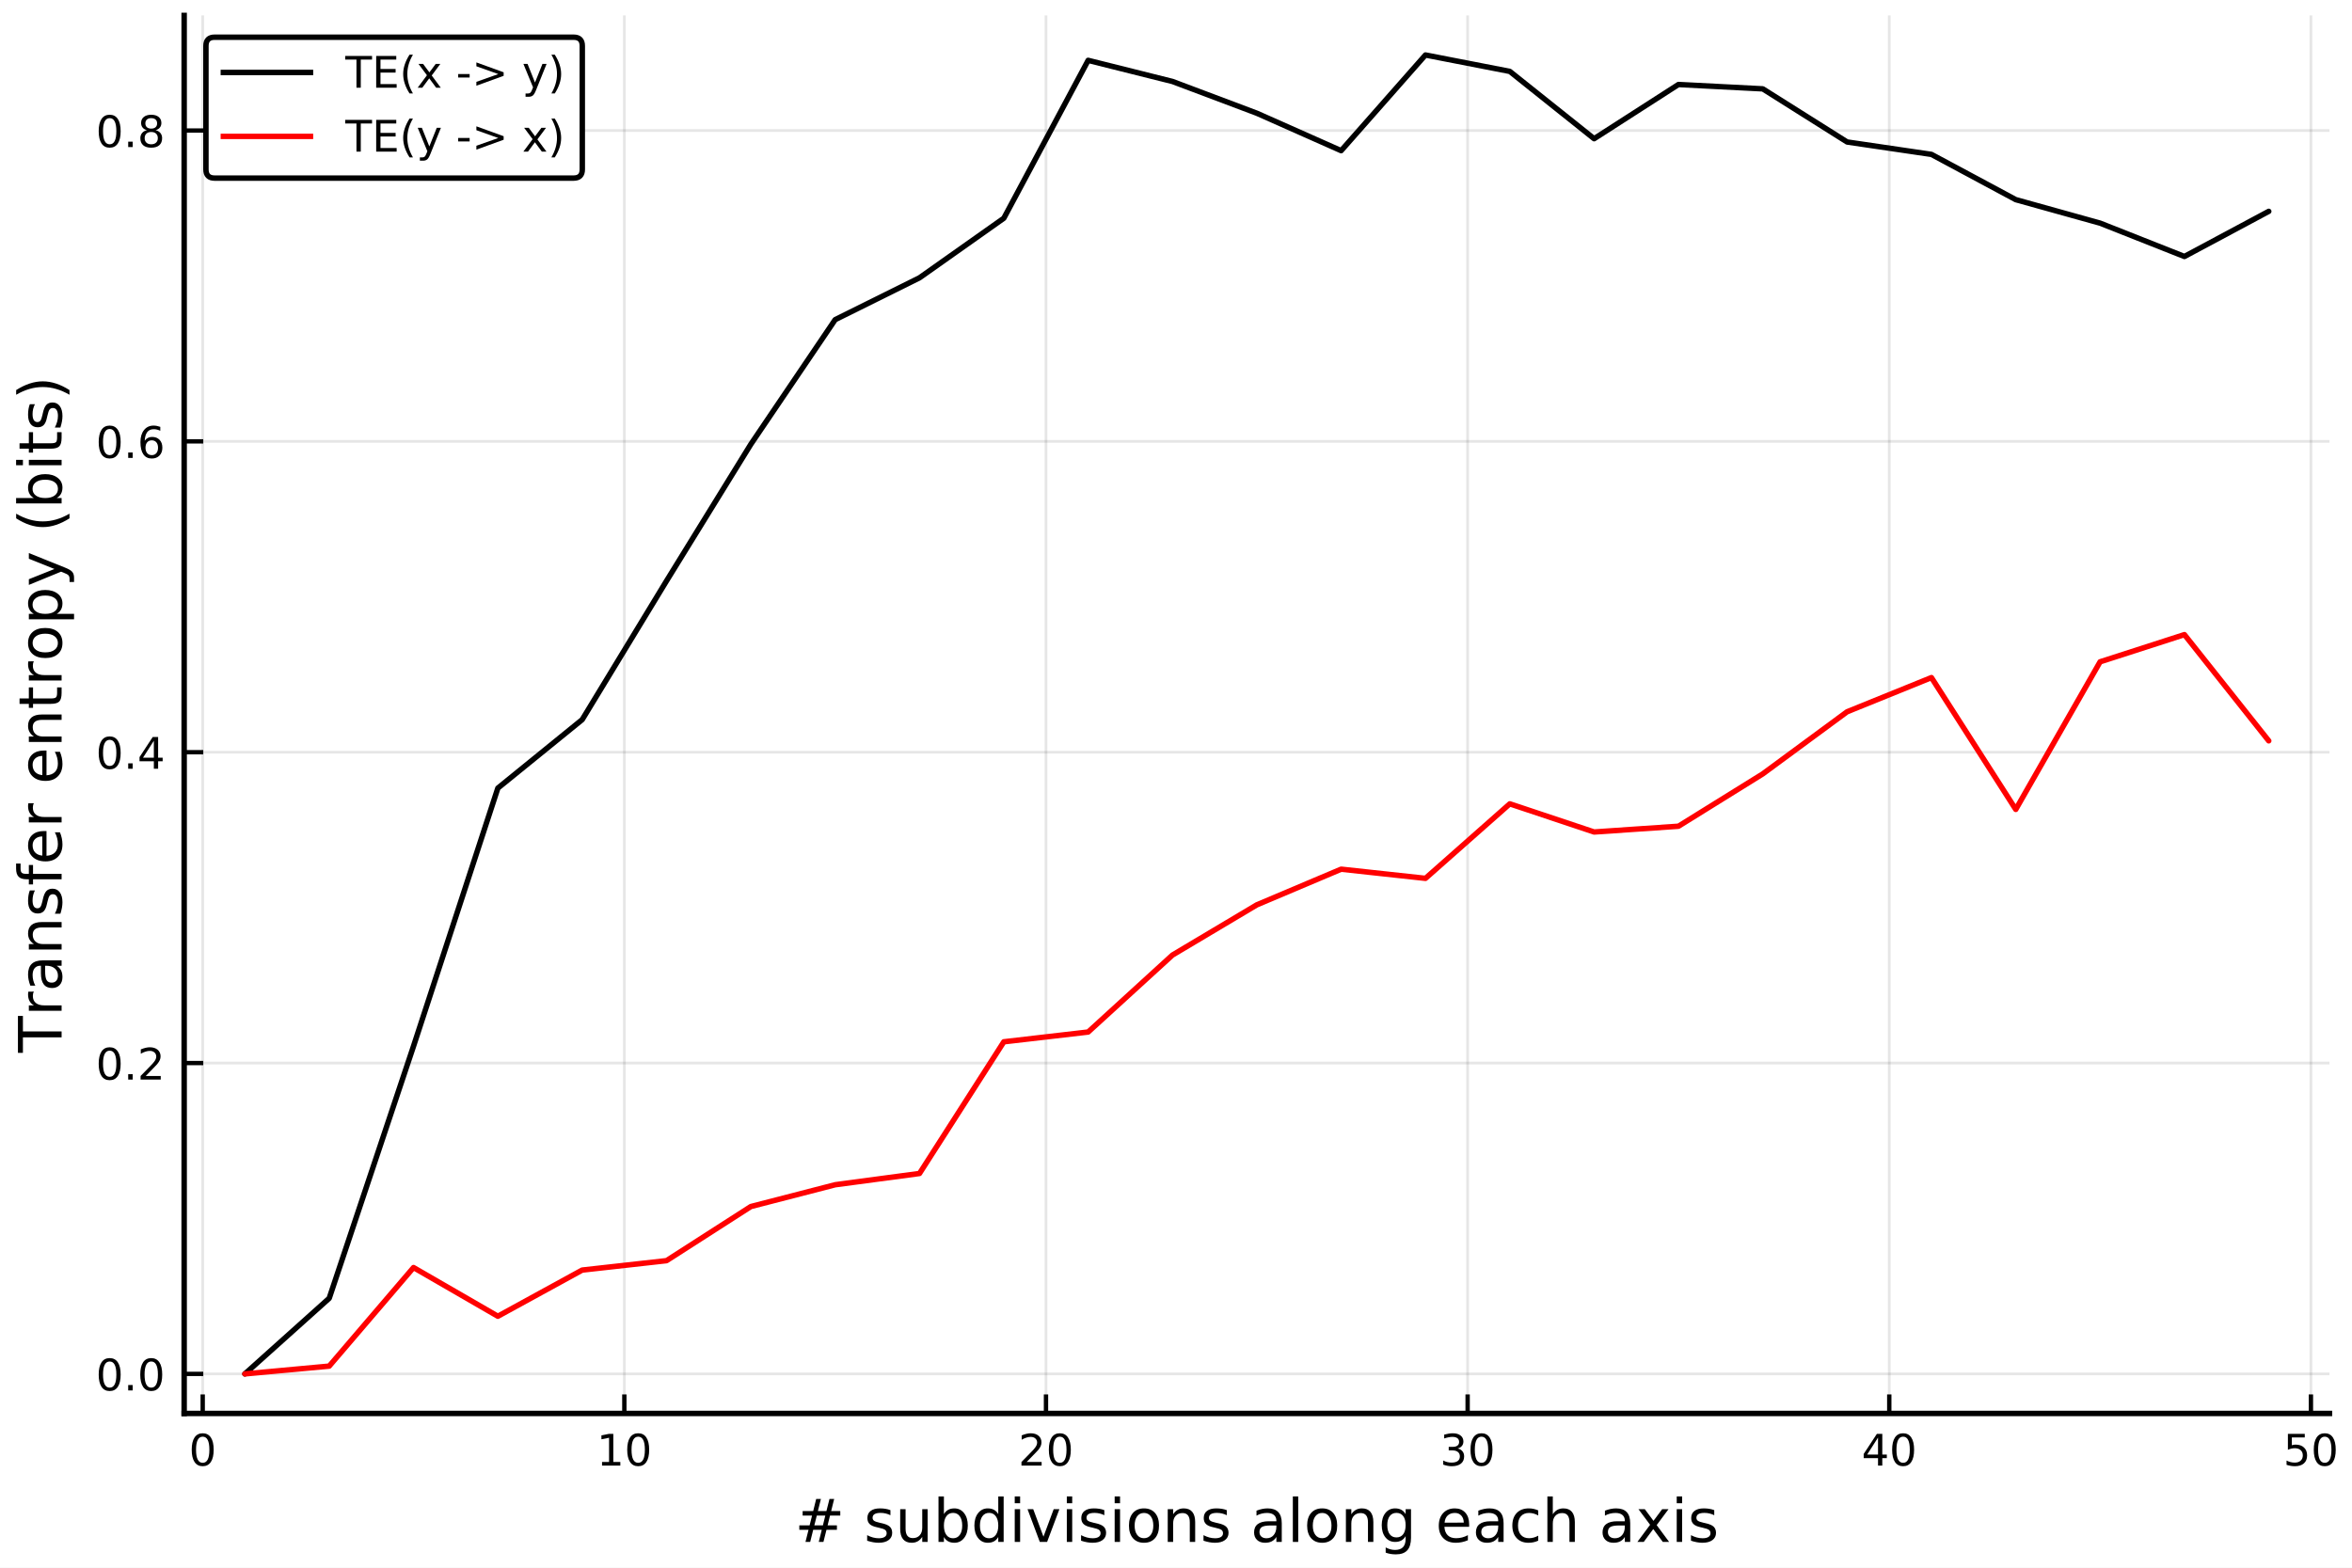
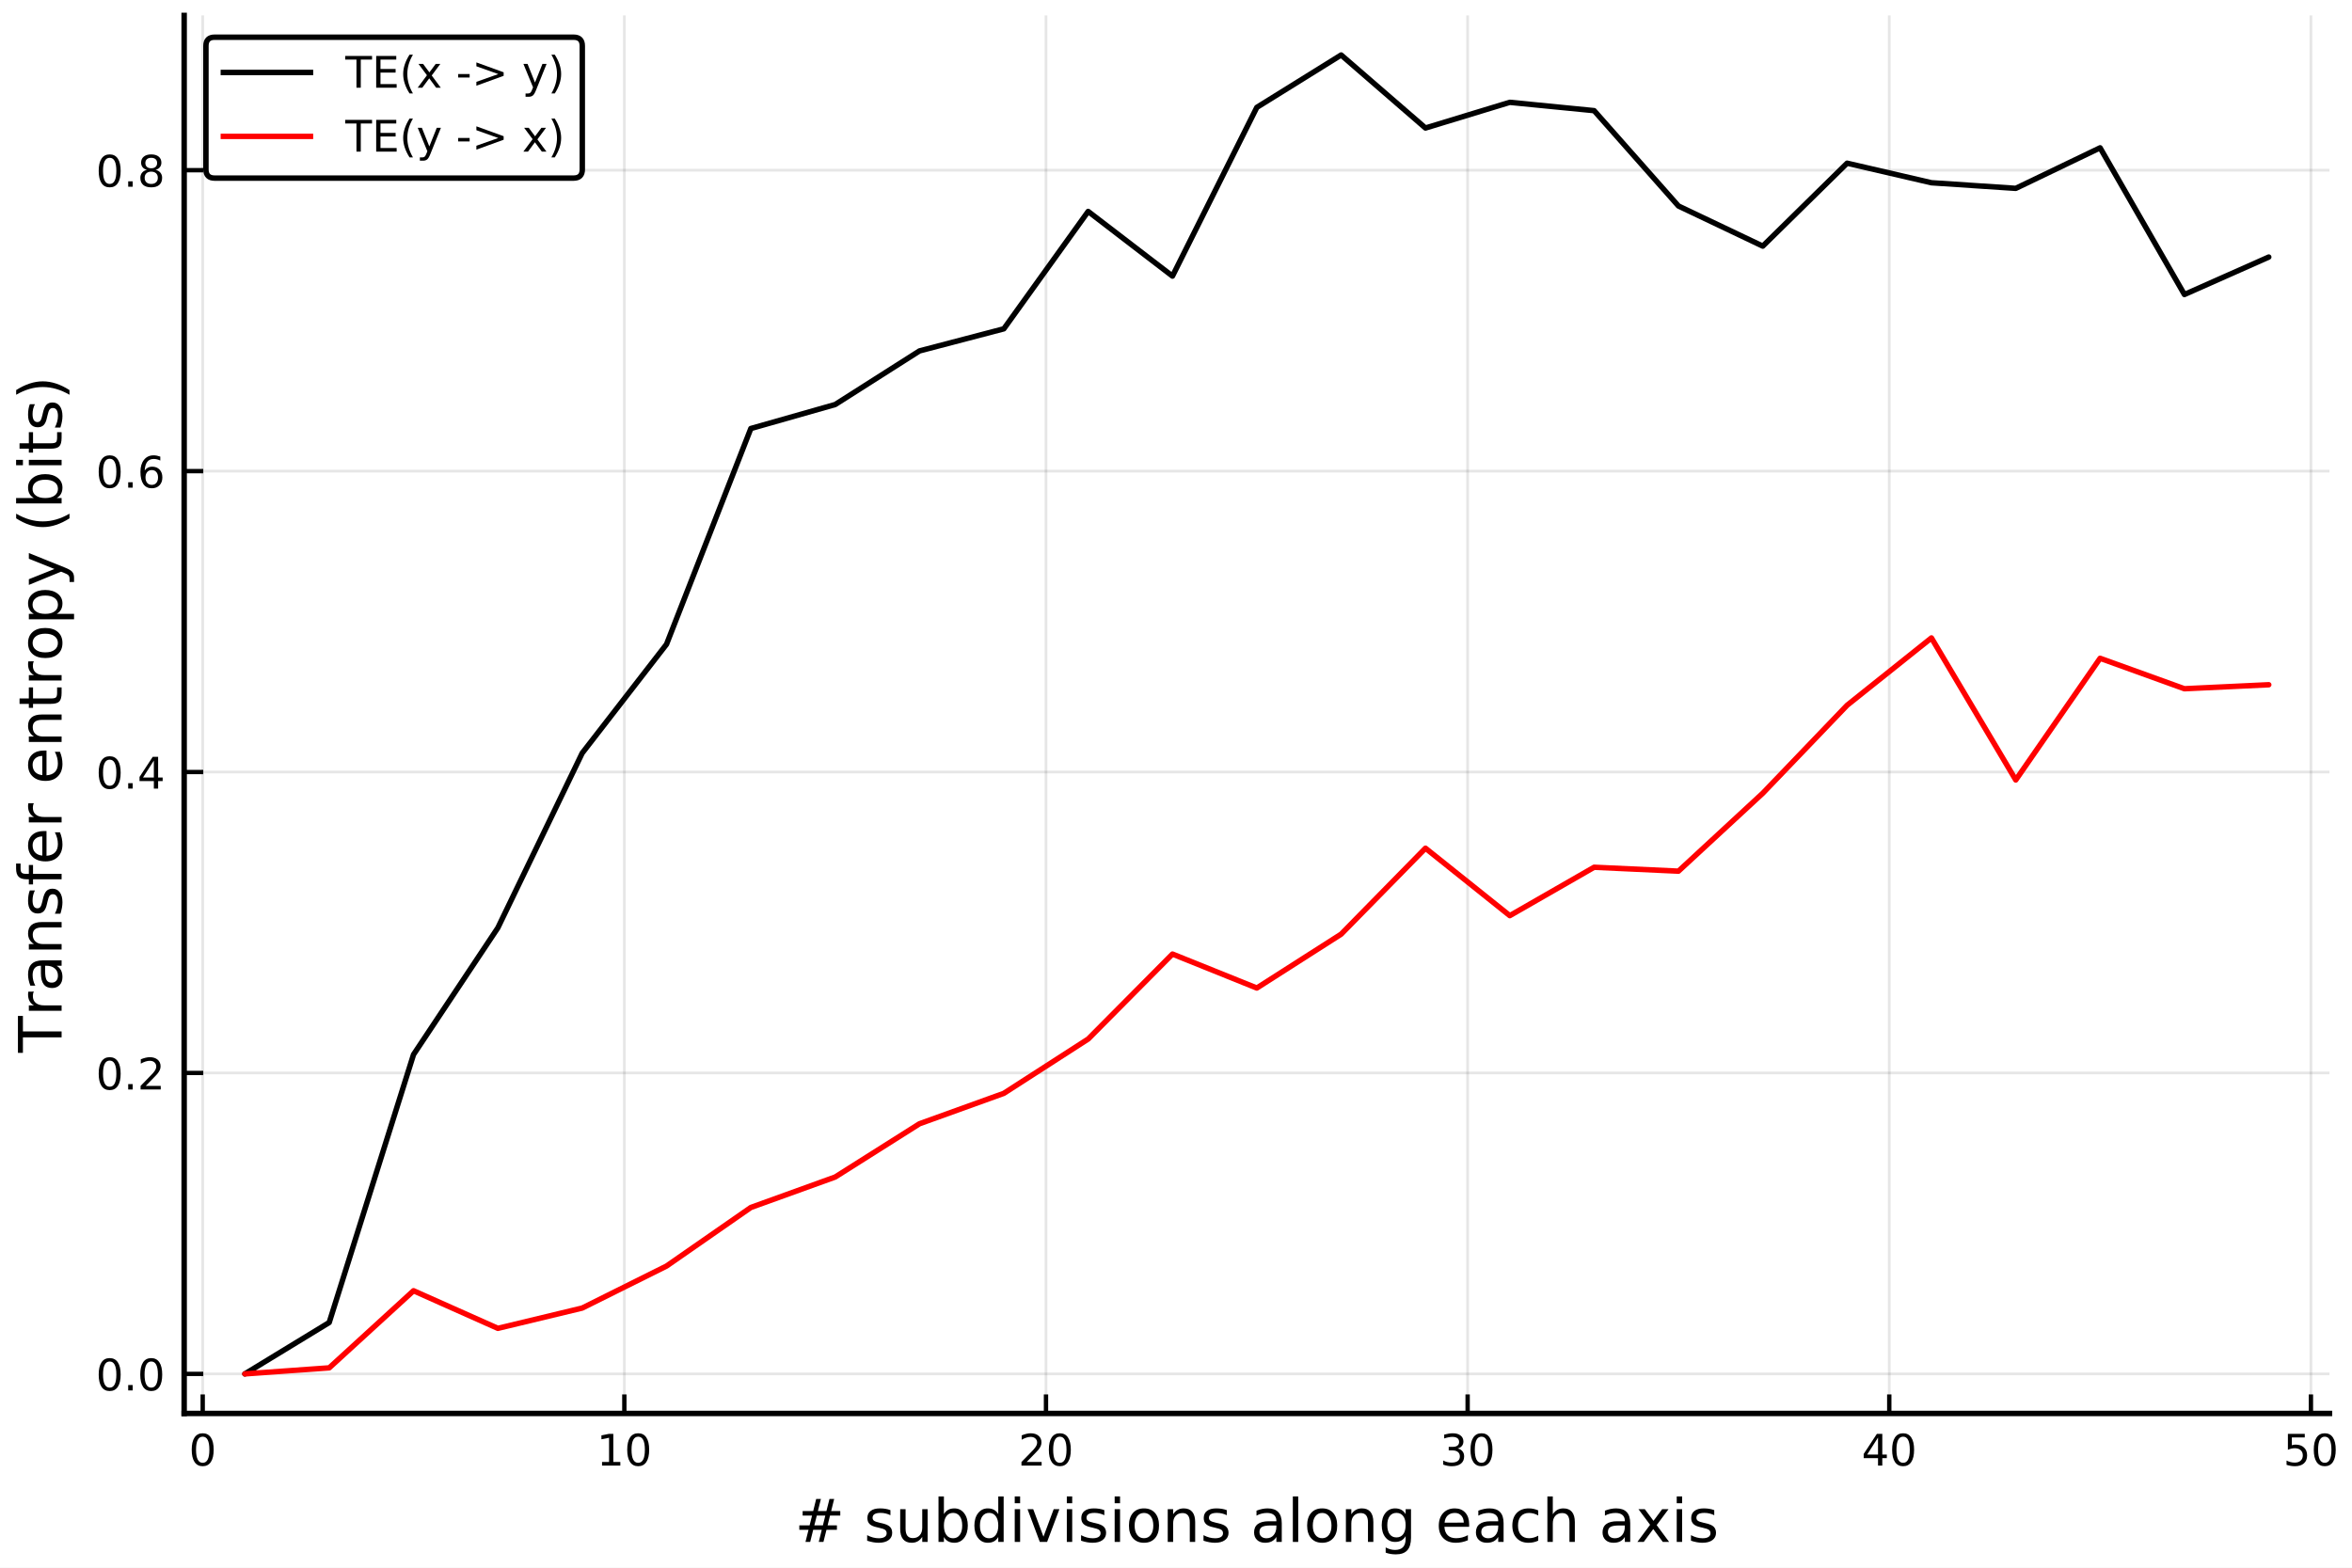
<svg xmlns="http://www.w3.org/2000/svg" xmlns:xlink="http://www.w3.org/1999/xlink" height="288pt" version="1.1" viewBox="0 0 432 288" width="432pt">
  <defs>
    <style type="text/css">
*{stroke-linecap:butt;stroke-linejoin:round;}
  </style>
  </defs>
  <g id="figure_1">
    <g id="patch_1">
      <path d="M 0 288  L 432 288  L 432 0  L 0 0  z " style="fill:#ffffff;" />
    </g>
    <g id="axes_1">
      <g id="patch_2">
        <path d="M 33.825 259.665  L 427.861 259.665  L 427.861 2.835  L 33.825 2.835  z " style="fill:#ffffff;" />
      </g>
      <g id="matplotlib.axis_1">
        <g id="xtick_1">
          <g id="line2d_1">
-             <path clip-path="url(#pa64c90bede)" d="M 37.232 259.665  L 37.232 2.835  " style="fill:none;stroke:#000000;stroke-linecap:square;stroke-opacity:0.1;stroke-width:0.5;" />
+             <path clip-path="url(#p67215083d4)" d="M 37.232 259.665  L 37.232 2.835  " style="fill:none;stroke:#000000;stroke-linecap:square;stroke-opacity:0.1;stroke-width:0.5;" />
          </g>
          <g id="line2d_2">
            <defs>
-               <path d="M 0 0  L 0 -3.5  " id="m24889490b3" style="stroke:#000000;stroke-width:0.8;" />
-             </defs>
-             <g>
-               <use style="stroke:#000000;stroke-width:0.8;" x="37.232" xlink:href="#m24889490b3" y="259.665" />
+               <path d="M 0 0  L 0 -3.5  " id="m42e88c8763" style="stroke:#000000;stroke-width:0.8;" />
+             </defs>
+             <g>
+               <use style="stroke:#000000;stroke-width:0.8;" x="37.232" xlink:href="#m42e88c8763" y="259.665" />
            </g>
          </g>
          <g id="text_1">
            <defs>
              <path d="M 31.781 66.406  Q 24.172 66.406 20.328 58.906  Q 16.5 51.422 16.5 36.375  Q 16.5 21.391 20.328 13.891  Q 24.172 6.391 31.781 6.391  Q 39.453 6.391 43.281 13.891  Q 47.125 21.391 47.125 36.375  Q 47.125 51.422 43.281 58.906  Q 39.453 66.406 31.781 66.406  z M 31.781 74.219  Q 44.047 74.219 50.516 64.516  Q 56.984 54.828 56.984 36.375  Q 56.984 17.969 50.516 8.266  Q 44.047 -1.422 31.781 -1.422  Q 19.531 -1.422 13.062 8.266  Q 6.594 17.969 6.594 36.375  Q 6.594 54.828 13.062 64.516  Q 19.531 74.219 31.781 74.219  z " id="DejaVuSans-48" />
            </defs>
            <g transform="translate(34.6872 269.2441)scale(0.08 -0.08)">
              <use xlink:href="#DejaVuSans-48" />
            </g>
          </g>
        </g>
        <g id="xtick_2">
          <g id="line2d_3">
-             <path clip-path="url(#pa64c90bede)" d="M 114.676 259.665  L 114.676 2.835  " style="fill:none;stroke:#000000;stroke-linecap:square;stroke-opacity:0.1;stroke-width:0.5;" />
+             <path clip-path="url(#p67215083d4)" d="M 114.676 259.665  L 114.676 2.835  " style="fill:none;stroke:#000000;stroke-linecap:square;stroke-opacity:0.1;stroke-width:0.5;" />
          </g>
          <g id="line2d_4">
            <g>
-               <use style="stroke:#000000;stroke-width:0.8;" x="114.676" xlink:href="#m24889490b3" y="259.665" />
+               <use style="stroke:#000000;stroke-width:0.8;" x="114.676" xlink:href="#m42e88c8763" y="259.665" />
            </g>
          </g>
          <g id="text_2">
            <defs>
              <path d="M 12.406 8.297  L 28.516 8.297  L 28.516 63.922  L 10.984 60.406  L 10.984 69.391  L 28.422 72.906  L 38.281 72.906  L 38.281 8.297  L 54.391 8.297  L 54.391 0  L 12.406 0  z " id="DejaVuSans-49" />
            </defs>
            <g transform="translate(109.5865 269.2441)scale(0.08 -0.08)">
              <use xlink:href="#DejaVuSans-49" />
              <use x="63.623" xlink:href="#DejaVuSans-48" />
            </g>
          </g>
        </g>
        <g id="xtick_3">
          <g id="line2d_5">
-             <path clip-path="url(#pa64c90bede)" d="M 192.121 259.665  L 192.121 2.835  " style="fill:none;stroke:#000000;stroke-linecap:square;stroke-opacity:0.1;stroke-width:0.5;" />
+             <path clip-path="url(#p67215083d4)" d="M 192.121 259.665  L 192.121 2.835  " style="fill:none;stroke:#000000;stroke-linecap:square;stroke-opacity:0.1;stroke-width:0.5;" />
          </g>
          <g id="line2d_6">
            <g>
-               <use style="stroke:#000000;stroke-width:0.8;" x="192.121" xlink:href="#m24889490b3" y="259.665" />
+               <use style="stroke:#000000;stroke-width:0.8;" x="192.121" xlink:href="#m42e88c8763" y="259.665" />
            </g>
          </g>
          <g id="text_3">
            <defs>
              <path d="M 19.188 8.297  L 53.609 8.297  L 53.609 0  L 7.328 0  L 7.328 8.297  Q 12.938 14.109 22.625 23.891  Q 32.328 33.688 34.812 36.531  Q 39.547 41.844 41.422 45.531  Q 43.312 49.219 43.312 52.781  Q 43.312 58.594 39.234 62.25  Q 35.156 65.922 28.609 65.922  Q 23.969 65.922 18.812 64.312  Q 13.672 62.703 7.812 59.422  L 7.812 69.391  Q 13.766 71.781 18.938 73  Q 24.125 74.219 28.422 74.219  Q 39.75 74.219 46.484 68.547  Q 53.219 62.891 53.219 53.422  Q 53.219 48.922 51.531 44.891  Q 49.859 40.875 45.406 35.406  Q 44.188 33.984 37.641 27.219  Q 31.109 20.453 19.188 8.297  z " id="DejaVuSans-50" />
            </defs>
            <g transform="translate(187.0308 269.2441)scale(0.08 -0.08)">
              <use xlink:href="#DejaVuSans-50" />
              <use x="63.623" xlink:href="#DejaVuSans-48" />
            </g>
          </g>
        </g>
        <g id="xtick_4">
          <g id="line2d_7">
-             <path clip-path="url(#pa64c90bede)" d="M 269.565 259.665  L 269.565 2.835  " style="fill:none;stroke:#000000;stroke-linecap:square;stroke-opacity:0.1;stroke-width:0.5;" />
+             <path clip-path="url(#p67215083d4)" d="M 269.565 259.665  L 269.565 2.835  " style="fill:none;stroke:#000000;stroke-linecap:square;stroke-opacity:0.1;stroke-width:0.5;" />
          </g>
          <g id="line2d_8">
            <g>
-               <use style="stroke:#000000;stroke-width:0.8;" x="269.565" xlink:href="#m24889490b3" y="259.665" />
+               <use style="stroke:#000000;stroke-width:0.8;" x="269.565" xlink:href="#m42e88c8763" y="259.665" />
            </g>
          </g>
          <g id="text_4">
            <defs>
              <path d="M 40.578 39.312  Q 47.656 37.797 51.625 33  Q 55.609 28.219 55.609 21.188  Q 55.609 10.406 48.188 4.484  Q 40.766 -1.422 27.094 -1.422  Q 22.516 -1.422 17.656 -0.516  Q 12.797 0.391 7.625 2.203  L 7.625 11.719  Q 11.719 9.328 16.594 8.109  Q 21.484 6.891 26.812 6.891  Q 36.078 6.891 40.938 10.547  Q 45.797 14.203 45.797 21.188  Q 45.797 27.641 41.281 31.266  Q 36.766 34.906 28.719 34.906  L 20.219 34.906  L 20.219 43.016  L 29.109 43.016  Q 36.375 43.016 40.234 45.922  Q 44.094 48.828 44.094 54.297  Q 44.094 59.906 40.109 62.906  Q 36.141 65.922 28.719 65.922  Q 24.656 65.922 20.016 65.031  Q 15.375 64.156 9.812 62.312  L 9.812 71.094  Q 15.438 72.656 20.344 73.438  Q 25.25 74.219 29.594 74.219  Q 40.828 74.219 47.359 69.109  Q 53.906 64.016 53.906 55.328  Q 53.906 49.266 50.438 45.094  Q 46.969 40.922 40.578 39.312  z " id="DejaVuSans-51" />
            </defs>
            <g transform="translate(264.4751 269.2441)scale(0.08 -0.08)">
              <use xlink:href="#DejaVuSans-51" />
              <use x="63.623" xlink:href="#DejaVuSans-48" />
            </g>
          </g>
        </g>
        <g id="xtick_5">
          <g id="line2d_9">
-             <path clip-path="url(#pa64c90bede)" d="M 347.009 259.665  L 347.009 2.835  " style="fill:none;stroke:#000000;stroke-linecap:square;stroke-opacity:0.1;stroke-width:0.5;" />
+             <path clip-path="url(#p67215083d4)" d="M 347.009 259.665  L 347.009 2.835  " style="fill:none;stroke:#000000;stroke-linecap:square;stroke-opacity:0.1;stroke-width:0.5;" />
          </g>
          <g id="line2d_10">
            <g>
-               <use style="stroke:#000000;stroke-width:0.8;" x="347.009" xlink:href="#m24889490b3" y="259.665" />
+               <use style="stroke:#000000;stroke-width:0.8;" x="347.009" xlink:href="#m42e88c8763" y="259.665" />
            </g>
          </g>
          <g id="text_5">
            <defs>
              <path d="M 37.797 64.312  L 12.891 25.391  L 37.797 25.391  z M 35.203 72.906  L 47.609 72.906  L 47.609 25.391  L 58.016 25.391  L 58.016 17.188  L 47.609 17.188  L 47.609 0  L 37.797 0  L 37.797 17.188  L 4.891 17.188  L 4.891 26.703  z " id="DejaVuSans-52" />
            </defs>
            <g transform="translate(341.9194 269.2441)scale(0.08 -0.08)">
              <use xlink:href="#DejaVuSans-52" />
              <use x="63.623" xlink:href="#DejaVuSans-48" />
            </g>
          </g>
        </g>
        <g id="xtick_6">
          <g id="line2d_11">
-             <path clip-path="url(#pa64c90bede)" d="M 424.454 259.665  L 424.454 2.835  " style="fill:none;stroke:#000000;stroke-linecap:square;stroke-opacity:0.1;stroke-width:0.5;" />
+             <path clip-path="url(#p67215083d4)" d="M 424.454 259.665  L 424.454 2.835  " style="fill:none;stroke:#000000;stroke-linecap:square;stroke-opacity:0.1;stroke-width:0.5;" />
          </g>
          <g id="line2d_12">
            <g>
-               <use style="stroke:#000000;stroke-width:0.8;" x="424.454" xlink:href="#m24889490b3" y="259.665" />
+               <use style="stroke:#000000;stroke-width:0.8;" x="424.454" xlink:href="#m42e88c8763" y="259.665" />
            </g>
          </g>
          <g id="text_6">
            <defs>
              <path d="M 10.797 72.906  L 49.516 72.906  L 49.516 64.594  L 19.828 64.594  L 19.828 46.734  Q 21.969 47.469 24.109 47.828  Q 26.266 48.188 28.422 48.188  Q 40.625 48.188 47.75 41.5  Q 54.891 34.812 54.891 23.391  Q 54.891 11.625 47.562 5.094  Q 40.234 -1.422 26.906 -1.422  Q 22.312 -1.422 17.547 -0.641  Q 12.797 0.141 7.719 1.703  L 7.719 11.625  Q 12.109 9.234 16.797 8.062  Q 21.484 6.891 26.703 6.891  Q 35.156 6.891 40.078 11.328  Q 45.016 15.766 45.016 23.391  Q 45.016 31 40.078 35.438  Q 35.156 39.891 26.703 39.891  Q 22.75 39.891 18.812 39.016  Q 14.891 38.141 10.797 36.281  z " id="DejaVuSans-53" />
            </defs>
            <g transform="translate(419.3637 269.2441)scale(0.08 -0.08)">
              <use xlink:href="#DejaVuSans-53" />
              <use x="63.623" xlink:href="#DejaVuSans-48" />
            </g>
          </g>
        </g>
        <g id="text_7">
          <defs>
            <path d="M 51.125 44  L 36.922 44  L 32.812 27.688  L 47.125 27.688  z M 43.797 71.781  L 38.719 51.516  L 52.984 51.516  L 58.109 71.781  L 65.922 71.781  L 60.891 51.516  L 76.125 51.516  L 76.125 44  L 58.984 44  L 54.984 27.688  L 70.516 27.688  L 70.516 20.219  L 53.078 20.219  L 48 0  L 40.188 0  L 45.219 20.219  L 30.906 20.219  L 25.875 0  L 18.016 0  L 23.094 20.219  L 7.719 20.219  L 7.719 27.688  L 24.906 27.688  L 29 44  L 13.281 44  L 13.281 51.516  L 30.906 51.516  L 35.891 71.781  z " id="DejaVuSans-35" />
            <path id="DejaVuSans-32" />
            <path d="M 44.281 53.078  L 44.281 44.578  Q 40.484 46.531 36.375 47.5  Q 32.281 48.484 27.875 48.484  Q 21.188 48.484 17.844 46.438  Q 14.5 44.391 14.5 40.281  Q 14.5 37.156 16.891 35.375  Q 19.281 33.594 26.516 31.984  L 29.594 31.297  Q 39.156 29.25 43.188 25.516  Q 47.219 21.781 47.219 15.094  Q 47.219 7.469 41.188 3.016  Q 35.156 -1.422 24.609 -1.422  Q 20.219 -1.422 15.453 -0.562  Q 10.688 0.297 5.422 2  L 5.422 11.281  Q 10.406 8.688 15.234 7.391  Q 20.062 6.109 24.812 6.109  Q 31.156 6.109 34.562 8.281  Q 37.984 10.453 37.984 14.406  Q 37.984 18.062 35.516 20.016  Q 33.062 21.969 24.703 23.781  L 21.578 24.516  Q 13.234 26.266 9.516 29.906  Q 5.812 33.547 5.812 39.891  Q 5.812 47.609 11.281 51.797  Q 16.75 56 26.812 56  Q 31.781 56 36.172 55.266  Q 40.578 54.547 44.281 53.078  z " id="DejaVuSans-115" />
            <path d="M 8.5 21.578  L 8.5 54.688  L 17.484 54.688  L 17.484 21.922  Q 17.484 14.156 20.5 10.266  Q 23.531 6.391 29.594 6.391  Q 36.859 6.391 41.078 11.031  Q 45.312 15.672 45.312 23.688  L 45.312 54.688  L 54.297 54.688  L 54.297 0  L 45.312 0  L 45.312 8.406  Q 42.047 3.422 37.719 1  Q 33.406 -1.422 27.688 -1.422  Q 18.266 -1.422 13.375 4.438  Q 8.5 10.297 8.5 21.578  z M 31.109 56  z " id="DejaVuSans-117" />
            <path d="M 48.688 27.297  Q 48.688 37.203 44.609 42.844  Q 40.531 48.484 33.406 48.484  Q 26.266 48.484 22.188 42.844  Q 18.109 37.203 18.109 27.297  Q 18.109 17.391 22.188 11.75  Q 26.266 6.109 33.406 6.109  Q 40.531 6.109 44.609 11.75  Q 48.688 17.391 48.688 27.297  z M 18.109 46.391  Q 20.953 51.266 25.266 53.625  Q 29.594 56 35.594 56  Q 45.562 56 51.781 48.094  Q 58.016 40.188 58.016 27.297  Q 58.016 14.406 51.781 6.484  Q 45.562 -1.422 35.594 -1.422  Q 29.594 -1.422 25.266 0.953  Q 20.953 3.328 18.109 8.203  L 18.109 0  L 9.078 0  L 9.078 75.984  L 18.109 75.984  z " id="DejaVuSans-98" />
            <path d="M 45.406 46.391  L 45.406 75.984  L 54.391 75.984  L 54.391 0  L 45.406 0  L 45.406 8.203  Q 42.578 3.328 38.25 0.953  Q 33.938 -1.422 27.875 -1.422  Q 17.969 -1.422 11.734 6.484  Q 5.516 14.406 5.516 27.297  Q 5.516 40.188 11.734 48.094  Q 17.969 56 27.875 56  Q 33.938 56 38.25 53.625  Q 42.578 51.266 45.406 46.391  z M 14.797 27.297  Q 14.797 17.391 18.875 11.75  Q 22.953 6.109 30.078 6.109  Q 37.203 6.109 41.297 11.75  Q 45.406 17.391 45.406 27.297  Q 45.406 37.203 41.297 42.844  Q 37.203 48.484 30.078 48.484  Q 22.953 48.484 18.875 42.844  Q 14.797 37.203 14.797 27.297  z " id="DejaVuSans-100" />
            <path d="M 9.422 54.688  L 18.406 54.688  L 18.406 0  L 9.422 0  z M 9.422 75.984  L 18.406 75.984  L 18.406 64.594  L 9.422 64.594  z " id="DejaVuSans-105" />
            <path d="M 2.984 54.688  L 12.5 54.688  L 29.594 8.797  L 46.688 54.688  L 56.203 54.688  L 35.688 0  L 23.484 0  z " id="DejaVuSans-118" />
            <path d="M 30.609 48.391  Q 23.391 48.391 19.188 42.75  Q 14.984 37.109 14.984 27.297  Q 14.984 17.484 19.156 11.844  Q 23.344 6.203 30.609 6.203  Q 37.797 6.203 41.984 11.859  Q 46.188 17.531 46.188 27.297  Q 46.188 37.016 41.984 42.703  Q 37.797 48.391 30.609 48.391  z M 30.609 56  Q 42.328 56 49.016 48.375  Q 55.719 40.766 55.719 27.297  Q 55.719 13.875 49.016 6.219  Q 42.328 -1.422 30.609 -1.422  Q 18.844 -1.422 12.172 6.219  Q 5.516 13.875 5.516 27.297  Q 5.516 40.766 12.172 48.375  Q 18.844 56 30.609 56  z " id="DejaVuSans-111" />
            <path d="M 54.891 33.016  L 54.891 0  L 45.906 0  L 45.906 32.719  Q 45.906 40.484 42.875 44.328  Q 39.844 48.188 33.797 48.188  Q 26.516 48.188 22.312 43.547  Q 18.109 38.922 18.109 30.906  L 18.109 0  L 9.078 0  L 9.078 54.688  L 18.109 54.688  L 18.109 46.188  Q 21.344 51.125 25.703 53.562  Q 30.078 56 35.797 56  Q 45.219 56 50.047 50.172  Q 54.891 44.344 54.891 33.016  z " id="DejaVuSans-110" />
            <path d="M 34.281 27.484  Q 23.391 27.484 19.188 25  Q 14.984 22.516 14.984 16.5  Q 14.984 11.719 18.141 8.906  Q 21.297 6.109 26.703 6.109  Q 34.188 6.109 38.703 11.406  Q 43.219 16.703 43.219 25.484  L 43.219 27.484  z M 52.203 31.203  L 52.203 0  L 43.219 0  L 43.219 8.297  Q 40.141 3.328 35.547 0.953  Q 30.953 -1.422 24.312 -1.422  Q 15.922 -1.422 10.953 3.297  Q 6 8.016 6 15.922  Q 6 25.141 12.172 29.828  Q 18.359 34.516 30.609 34.516  L 43.219 34.516  L 43.219 35.406  Q 43.219 41.609 39.141 45  Q 35.062 48.391 27.688 48.391  Q 23 48.391 18.547 47.266  Q 14.109 46.141 10.016 43.891  L 10.016 52.203  Q 14.938 54.109 19.578 55.047  Q 24.219 56 28.609 56  Q 40.484 56 46.344 49.844  Q 52.203 43.703 52.203 31.203  z " id="DejaVuSans-97" />
            <path d="M 9.422 75.984  L 18.406 75.984  L 18.406 0  L 9.422 0  z " id="DejaVuSans-108" />
            <path d="M 45.406 27.984  Q 45.406 37.75 41.375 43.109  Q 37.359 48.484 30.078 48.484  Q 22.859 48.484 18.828 43.109  Q 14.797 37.75 14.797 27.984  Q 14.797 18.266 18.828 12.891  Q 22.859 7.516 30.078 7.516  Q 37.359 7.516 41.375 12.891  Q 45.406 18.266 45.406 27.984  z M 54.391 6.781  Q 54.391 -7.172 48.188 -13.984  Q 42 -20.797 29.203 -20.797  Q 24.469 -20.797 20.266 -20.094  Q 16.062 -19.391 12.109 -17.922  L 12.109 -9.188  Q 16.062 -11.328 19.922 -12.344  Q 23.781 -13.375 27.781 -13.375  Q 36.625 -13.375 41.016 -8.766  Q 45.406 -4.156 45.406 5.172  L 45.406 9.625  Q 42.625 4.781 38.281 2.391  Q 33.938 0 27.875 0  Q 17.828 0 11.672 7.656  Q 5.516 15.328 5.516 27.984  Q 5.516 40.672 11.672 48.328  Q 17.828 56 27.875 56  Q 33.938 56 38.281 53.609  Q 42.625 51.219 45.406 46.391  L 45.406 54.688  L 54.391 54.688  z " id="DejaVuSans-103" />
            <path d="M 56.203 29.594  L 56.203 25.203  L 14.891 25.203  Q 15.484 15.922 20.484 11.062  Q 25.484 6.203 34.422 6.203  Q 39.594 6.203 44.453 7.469  Q 49.312 8.734 54.109 11.281  L 54.109 2.781  Q 49.266 0.734 44.188 -0.344  Q 39.109 -1.422 33.891 -1.422  Q 20.797 -1.422 13.156 6.188  Q 5.516 13.812 5.516 26.812  Q 5.516 40.234 12.766 48.109  Q 20.016 56 32.328 56  Q 43.359 56 49.781 48.891  Q 56.203 41.797 56.203 29.594  z M 47.219 32.234  Q 47.125 39.594 43.094 43.984  Q 39.062 48.391 32.422 48.391  Q 24.906 48.391 20.391 44.141  Q 15.875 39.891 15.188 32.172  z " id="DejaVuSans-101" />
            <path d="M 48.781 52.594  L 48.781 44.188  Q 44.969 46.297 41.141 47.344  Q 37.312 48.391 33.406 48.391  Q 24.656 48.391 19.812 42.844  Q 14.984 37.312 14.984 27.297  Q 14.984 17.281 19.812 11.734  Q 24.656 6.203 33.406 6.203  Q 37.312 6.203 41.141 7.25  Q 44.969 8.297 48.781 10.406  L 48.781 2.094  Q 45.016 0.344 40.984 -0.531  Q 36.969 -1.422 32.422 -1.422  Q 20.062 -1.422 12.781 6.344  Q 5.516 14.109 5.516 27.297  Q 5.516 40.672 12.859 48.328  Q 20.219 56 33.016 56  Q 37.156 56 41.109 55.141  Q 45.062 54.297 48.781 52.594  z " id="DejaVuSans-99" />
            <path d="M 54.891 33.016  L 54.891 0  L 45.906 0  L 45.906 32.719  Q 45.906 40.484 42.875 44.328  Q 39.844 48.188 33.797 48.188  Q 26.516 48.188 22.312 43.547  Q 18.109 38.922 18.109 30.906  L 18.109 0  L 9.078 0  L 9.078 75.984  L 18.109 75.984  L 18.109 46.188  Q 21.344 51.125 25.703 53.562  Q 30.078 56 35.797 56  Q 45.219 56 50.047 50.172  Q 54.891 44.344 54.891 33.016  z " id="DejaVuSans-104" />
            <path d="M 54.891 54.688  L 35.109 28.078  L 55.906 0  L 45.312 0  L 29.391 21.484  L 13.484 0  L 2.875 0  L 24.125 28.609  L 4.688 54.688  L 15.281 54.688  L 29.781 35.203  L 44.281 54.688  z " id="DejaVuSans-120" />
          </defs>
          <g transform="translate(145.9633 283.2661)scale(0.11 -0.11)">
            <use xlink:href="#DejaVuSans-35" />
            <use x="83.789" xlink:href="#DejaVuSans-32" />
            <use x="115.576" xlink:href="#DejaVuSans-115" />
            <use x="167.676" xlink:href="#DejaVuSans-117" />
            <use x="231.055" xlink:href="#DejaVuSans-98" />
            <use x="294.531" xlink:href="#DejaVuSans-100" />
            <use x="358.008" xlink:href="#DejaVuSans-105" />
            <use x="385.791" xlink:href="#DejaVuSans-118" />
            <use x="444.971" xlink:href="#DejaVuSans-105" />
            <use x="472.754" xlink:href="#DejaVuSans-115" />
            <use x="524.854" xlink:href="#DejaVuSans-105" />
            <use x="552.637" xlink:href="#DejaVuSans-111" />
            <use x="613.818" xlink:href="#DejaVuSans-110" />
            <use x="677.197" xlink:href="#DejaVuSans-115" />
            <use x="729.297" xlink:href="#DejaVuSans-32" />
            <use x="761.084" xlink:href="#DejaVuSans-97" />
            <use x="822.363" xlink:href="#DejaVuSans-108" />
            <use x="850.146" xlink:href="#DejaVuSans-111" />
            <use x="911.328" xlink:href="#DejaVuSans-110" />
            <use x="974.707" xlink:href="#DejaVuSans-103" />
            <use x="1038.184" xlink:href="#DejaVuSans-32" />
            <use x="1069.971" xlink:href="#DejaVuSans-101" />
            <use x="1131.494" xlink:href="#DejaVuSans-97" />
            <use x="1192.773" xlink:href="#DejaVuSans-99" />
            <use x="1247.754" xlink:href="#DejaVuSans-104" />
            <use x="1311.133" xlink:href="#DejaVuSans-32" />
            <use x="1342.92" xlink:href="#DejaVuSans-97" />
            <use x="1404.199" xlink:href="#DejaVuSans-120" />
            <use x="1463.379" xlink:href="#DejaVuSans-105" />
            <use x="1491.162" xlink:href="#DejaVuSans-115" />
          </g>
        </g>
      </g>
      <g id="matplotlib.axis_2">
        <g id="ytick_1">
          <g id="line2d_13">
-             <path clip-path="url(#pa64c90bede)" d="M 33.825 252.397  L 427.861 252.397  " style="fill:none;stroke:#000000;stroke-linecap:square;stroke-opacity:0.1;stroke-width:0.5;" />
+             <path clip-path="url(#p67215083d4)" d="M 33.825 252.397  L 427.861 252.397  " style="fill:none;stroke:#000000;stroke-linecap:square;stroke-opacity:0.1;stroke-width:0.5;" />
          </g>
          <g id="line2d_14">
            <defs>
-               <path d="M 0 0  L 3.5 0  " id="m292bafcbfb" style="stroke:#000000;stroke-width:0.8;" />
-             </defs>
-             <g>
-               <use style="stroke:#000000;stroke-width:0.8;" x="33.825" xlink:href="#m292bafcbfb" y="252.397" />
+               <path d="M 0 0  L 3.5 0  " id="md18fe4827b" style="stroke:#000000;stroke-width:0.8;" />
+             </defs>
+             <g>
+               <use style="stroke:#000000;stroke-width:0.8;" x="33.825" xlink:href="#md18fe4827b" y="252.397" />
            </g>
          </g>
          <g id="text_8">
            <defs>
              <path d="M 10.688 12.406  L 21 12.406  L 21 0  L 10.688 0  z " id="DejaVuSans-46" />
            </defs>
            <g transform="translate(17.60215 255.4359)scale(0.08 -0.08)">
              <use xlink:href="#DejaVuSans-48" />
              <use x="63.623" xlink:href="#DejaVuSans-46" />
              <use x="95.41" xlink:href="#DejaVuSans-48" />
            </g>
          </g>
        </g>
        <g id="ytick_2">
          <g id="line2d_15">
-             <path clip-path="url(#pa64c90bede)" d="M 33.825 195.292  L 427.861 195.292  " style="fill:none;stroke:#000000;stroke-linecap:square;stroke-opacity:0.1;stroke-width:0.5;" />
+             <path clip-path="url(#p67215083d4)" d="M 33.825 197.114  L 427.861 197.114  " style="fill:none;stroke:#000000;stroke-linecap:square;stroke-opacity:0.1;stroke-width:0.5;" />
          </g>
          <g id="line2d_16">
            <g>
-               <use style="stroke:#000000;stroke-width:0.8;" x="33.825" xlink:href="#m292bafcbfb" y="195.292" />
+               <use style="stroke:#000000;stroke-width:0.8;" x="33.825" xlink:href="#md18fe4827b" y="197.114" />
            </g>
          </g>
          <g id="text_9">
-             <g transform="translate(17.60215 198.3314)scale(0.08 -0.08)">
+             <g transform="translate(17.60215 200.153)scale(0.08 -0.08)">
              <use xlink:href="#DejaVuSans-48" />
              <use x="63.623" xlink:href="#DejaVuSans-46" />
              <use x="95.41" xlink:href="#DejaVuSans-50" />
            </g>
          </g>
        </g>
        <g id="ytick_3">
          <g id="line2d_17">
-             <path clip-path="url(#pa64c90bede)" d="M 33.825 138.187  L 427.861 138.187  " style="fill:none;stroke:#000000;stroke-linecap:square;stroke-opacity:0.1;stroke-width:0.5;" />
+             <path clip-path="url(#p67215083d4)" d="M 33.825 141.831  L 427.861 141.831  " style="fill:none;stroke:#000000;stroke-linecap:square;stroke-opacity:0.1;stroke-width:0.5;" />
          </g>
          <g id="line2d_18">
            <g>
-               <use style="stroke:#000000;stroke-width:0.8;" x="33.825" xlink:href="#m292bafcbfb" y="138.187" />
+               <use style="stroke:#000000;stroke-width:0.8;" x="33.825" xlink:href="#md18fe4827b" y="141.831" />
            </g>
          </g>
          <g id="text_10">
-             <g transform="translate(17.60215 141.2269)scale(0.08 -0.08)">
+             <g transform="translate(17.60215 144.87)scale(0.08 -0.08)">
              <use xlink:href="#DejaVuSans-48" />
              <use x="63.623" xlink:href="#DejaVuSans-46" />
              <use x="95.41" xlink:href="#DejaVuSans-52" />
            </g>
          </g>
        </g>
        <g id="ytick_4">
          <g id="line2d_19">
-             <path clip-path="url(#pa64c90bede)" d="M 33.825 81.083  L 427.861 81.083  " style="fill:none;stroke:#000000;stroke-linecap:square;stroke-opacity:0.1;stroke-width:0.5;" />
+             <path clip-path="url(#p67215083d4)" d="M 33.825 86.548  L 427.861 86.548  " style="fill:none;stroke:#000000;stroke-linecap:square;stroke-opacity:0.1;stroke-width:0.5;" />
          </g>
          <g id="line2d_20">
            <g>
-               <use style="stroke:#000000;stroke-width:0.8;" x="33.825" xlink:href="#m292bafcbfb" y="81.083" />
+               <use style="stroke:#000000;stroke-width:0.8;" x="33.825" xlink:href="#md18fe4827b" y="86.548" />
            </g>
          </g>
          <g id="text_11">
            <defs>
              <path d="M 33.016 40.375  Q 26.375 40.375 22.484 35.828  Q 18.609 31.297 18.609 23.391  Q 18.609 15.531 22.484 10.953  Q 26.375 6.391 33.016 6.391  Q 39.656 6.391 43.531 10.953  Q 47.406 15.531 47.406 23.391  Q 47.406 31.297 43.531 35.828  Q 39.656 40.375 33.016 40.375  z M 52.594 71.297  L 52.594 62.312  Q 48.875 64.062 45.094 64.984  Q 41.312 65.922 37.594 65.922  Q 27.828 65.922 22.672 59.328  Q 17.531 52.734 16.797 39.406  Q 19.672 43.656 24.016 45.922  Q 28.375 48.188 33.594 48.188  Q 44.578 48.188 50.953 41.516  Q 57.328 34.859 57.328 23.391  Q 57.328 12.156 50.688 5.359  Q 44.047 -1.422 33.016 -1.422  Q 20.359 -1.422 13.672 8.266  Q 6.984 17.969 6.984 36.375  Q 6.984 53.656 15.188 63.938  Q 23.391 74.219 37.203 74.219  Q 40.922 74.219 44.703 73.484  Q 48.484 72.75 52.594 71.297  z " id="DejaVuSans-54" />
            </defs>
-             <g transform="translate(17.60215 84.12231)scale(0.08 -0.08)">
+             <g transform="translate(17.60215 89.58701)scale(0.08 -0.08)">
              <use xlink:href="#DejaVuSans-48" />
              <use x="63.623" xlink:href="#DejaVuSans-46" />
              <use x="95.41" xlink:href="#DejaVuSans-54" />
            </g>
          </g>
        </g>
        <g id="ytick_5">
          <g id="line2d_21">
-             <path clip-path="url(#pa64c90bede)" d="M 33.825 23.978  L 427.861 23.978  " style="fill:none;stroke:#000000;stroke-linecap:square;stroke-opacity:0.1;stroke-width:0.5;" />
+             <path clip-path="url(#p67215083d4)" d="M 33.825 31.265  L 427.861 31.265  " style="fill:none;stroke:#000000;stroke-linecap:square;stroke-opacity:0.1;stroke-width:0.5;" />
          </g>
          <g id="line2d_22">
            <g>
-               <use style="stroke:#000000;stroke-width:0.8;" x="33.825" xlink:href="#m292bafcbfb" y="23.978" />
+               <use style="stroke:#000000;stroke-width:0.8;" x="33.825" xlink:href="#md18fe4827b" y="31.265" />
            </g>
          </g>
          <g id="text_12">
            <defs>
              <path d="M 31.781 34.625  Q 24.75 34.625 20.719 30.859  Q 16.703 27.094 16.703 20.516  Q 16.703 13.922 20.719 10.156  Q 24.75 6.391 31.781 6.391  Q 38.812 6.391 42.859 10.172  Q 46.922 13.969 46.922 20.516  Q 46.922 27.094 42.891 30.859  Q 38.875 34.625 31.781 34.625  z M 21.922 38.812  Q 15.578 40.375 12.031 44.719  Q 8.5 49.078 8.5 55.328  Q 8.5 64.062 14.719 69.141  Q 20.953 74.219 31.781 74.219  Q 42.672 74.219 48.875 69.141  Q 55.078 64.062 55.078 55.328  Q 55.078 49.078 51.531 44.719  Q 48 40.375 41.703 38.812  Q 48.828 37.156 52.797 32.312  Q 56.781 27.484 56.781 20.516  Q 56.781 9.906 50.312 4.234  Q 43.844 -1.422 31.781 -1.422  Q 19.734 -1.422 13.25 4.234  Q 6.781 9.906 6.781 20.516  Q 6.781 27.484 10.781 32.312  Q 14.797 37.156 21.922 38.812  z M 18.312 54.391  Q 18.312 48.734 21.844 45.562  Q 25.391 42.391 31.781 42.391  Q 38.141 42.391 41.719 45.562  Q 45.312 48.734 45.312 54.391  Q 45.312 60.062 41.719 63.234  Q 38.141 66.406 31.781 66.406  Q 25.391 66.406 21.844 63.234  Q 18.312 60.062 18.312 54.391  z " id="DejaVuSans-56" />
            </defs>
-             <g transform="translate(17.60215 27.01777)scale(0.08 -0.08)">
+             <g transform="translate(17.60215 34.30403)scale(0.08 -0.08)">
              <use xlink:href="#DejaVuSans-48" />
              <use x="63.623" xlink:href="#DejaVuSans-46" />
              <use x="95.41" xlink:href="#DejaVuSans-56" />
            </g>
          </g>
        </g>
        <g id="text_13">
          <defs>
            <path d="M -0.297 72.906  L 61.375 72.906  L 61.375 64.594  L 35.5 64.594  L 35.5 0  L 25.594 0  L 25.594 64.594  L -0.297 64.594  z " id="DejaVuSans-84" />
            <path d="M 41.109 46.297  Q 39.594 47.172 37.812 47.578  Q 36.031 48 33.891 48  Q 26.266 48 22.188 43.047  Q 18.109 38.094 18.109 28.812  L 18.109 0  L 9.078 0  L 9.078 54.688  L 18.109 54.688  L 18.109 46.188  Q 20.953 51.172 25.484 53.578  Q 30.031 56 36.531 56  Q 37.453 56 38.578 55.875  Q 39.703 55.766 41.062 55.516  z " id="DejaVuSans-114" />
            <path d="M 37.109 75.984  L 37.109 68.5  L 28.516 68.5  Q 23.688 68.5 21.797 66.547  Q 19.922 64.594 19.922 59.516  L 19.922 54.688  L 34.719 54.688  L 34.719 47.703  L 19.922 47.703  L 19.922 0  L 10.891 0  L 10.891 47.703  L 2.297 47.703  L 2.297 54.688  L 10.891 54.688  L 10.891 58.5  Q 10.891 67.625 15.141 71.797  Q 19.391 75.984 28.609 75.984  z " id="DejaVuSans-102" />
            <path d="M 18.312 70.219  L 18.312 54.688  L 36.812 54.688  L 36.812 47.703  L 18.312 47.703  L 18.312 18.016  Q 18.312 11.328 20.141 9.422  Q 21.969 7.516 27.594 7.516  L 36.812 7.516  L 36.812 0  L 27.594 0  Q 17.188 0 13.234 3.875  Q 9.281 7.766 9.281 18.016  L 9.281 47.703  L 2.688 47.703  L 2.688 54.688  L 9.281 54.688  L 9.281 70.219  z " id="DejaVuSans-116" />
            <path d="M 18.109 8.203  L 18.109 -20.797  L 9.078 -20.797  L 9.078 54.688  L 18.109 54.688  L 18.109 46.391  Q 20.953 51.266 25.266 53.625  Q 29.594 56 35.594 56  Q 45.562 56 51.781 48.094  Q 58.016 40.188 58.016 27.297  Q 58.016 14.406 51.781 6.484  Q 45.562 -1.422 35.594 -1.422  Q 29.594 -1.422 25.266 0.953  Q 20.953 3.328 18.109 8.203  z M 48.688 27.297  Q 48.688 37.203 44.609 42.844  Q 40.531 48.484 33.406 48.484  Q 26.266 48.484 22.188 42.844  Q 18.109 37.203 18.109 27.297  Q 18.109 17.391 22.188 11.75  Q 26.266 6.109 33.406 6.109  Q 40.531 6.109 44.609 11.75  Q 48.688 17.391 48.688 27.297  z " id="DejaVuSans-112" />
            <path d="M 32.172 -5.078  Q 28.375 -14.844 24.75 -17.812  Q 21.141 -20.797 15.094 -20.797  L 7.906 -20.797  L 7.906 -13.281  L 13.188 -13.281  Q 16.891 -13.281 18.938 -11.516  Q 21 -9.766 23.484 -3.219  L 25.094 0.875  L 2.984 54.688  L 12.5 54.688  L 29.594 11.922  L 46.688 54.688  L 56.203 54.688  z " id="DejaVuSans-121" />
            <path d="M 31 75.875  Q 24.469 64.656 21.281 53.656  Q 18.109 42.672 18.109 31.391  Q 18.109 20.125 21.312 9.062  Q 24.516 -2 31 -13.188  L 23.188 -13.188  Q 15.875 -1.703 12.234 9.375  Q 8.594 20.453 8.594 31.391  Q 8.594 42.281 12.203 53.312  Q 15.828 64.359 23.188 75.875  z " id="DejaVuSans-40" />
            <path d="M 8.016 75.875  L 15.828 75.875  Q 23.141 64.359 26.781 53.312  Q 30.422 42.281 30.422 31.391  Q 30.422 20.453 26.781 9.375  Q 23.141 -1.703 15.828 -13.188  L 8.016 -13.188  Q 14.5 -2 17.703 9.062  Q 20.906 20.125 20.906 31.391  Q 20.906 42.672 17.703 53.656  Q 14.5 64.656 8.016 75.875  z " id="DejaVuSans-41" />
          </defs>
          <g transform="translate(11.31449 193.3871)rotate(-90)scale(0.11 -0.11)">
            <use xlink:href="#DejaVuSans-84" />
            <use x="60.865" xlink:href="#DejaVuSans-114" />
            <use x="101.979" xlink:href="#DejaVuSans-97" />
            <use x="163.258" xlink:href="#DejaVuSans-110" />
            <use x="226.637" xlink:href="#DejaVuSans-115" />
            <use x="278.736" xlink:href="#DejaVuSans-102" />
            <use x="313.941" xlink:href="#DejaVuSans-101" />
            <use x="375.465" xlink:href="#DejaVuSans-114" />
            <use x="416.578" xlink:href="#DejaVuSans-32" />
            <use x="448.365" xlink:href="#DejaVuSans-101" />
            <use x="509.889" xlink:href="#DejaVuSans-110" />
            <use x="573.268" xlink:href="#DejaVuSans-116" />
            <use x="612.477" xlink:href="#DejaVuSans-114" />
            <use x="653.559" xlink:href="#DejaVuSans-111" />
            <use x="714.74" xlink:href="#DejaVuSans-112" />
            <use x="778.217" xlink:href="#DejaVuSans-121" />
            <use x="837.396" xlink:href="#DejaVuSans-32" />
            <use x="869.184" xlink:href="#DejaVuSans-40" />
            <use x="908.197" xlink:href="#DejaVuSans-98" />
            <use x="971.674" xlink:href="#DejaVuSans-105" />
            <use x="999.457" xlink:href="#DejaVuSans-116" />
            <use x="1038.666" xlink:href="#DejaVuSans-115" />
            <use x="1090.766" xlink:href="#DejaVuSans-41" />
          </g>
        </g>
      </g>
      <g id="line2d_23">
-         <path clip-path="url(#pa64c90bede)" d="M 44.977 252.397  L 60.465 238.51  L 75.954 192.188  L 91.443 144.785  L 106.932 132.207  L 122.421 106.723  L 137.91 81.612  L 153.399 58.724  L 168.887 51.036  L 184.376 40.09  L 199.865 11.088  L 215.354 14.967  L 230.843 20.799  L 246.332 27.677  L 261.821 10.103  L 277.31 13.117  L 292.798 25.479  L 308.287 15.525  L 323.776 16.324  L 339.265 26.084  L 354.754 28.363  L 370.243 36.677  L 385.732 40.993  L 401.22 47.119  L 416.709 38.829  " style="fill:none;stroke:#000000;stroke-linecap:round;" />
+         <path clip-path="url(#p67215083d4)" d="M 44.977 252.397  L 60.465 242.961  L 75.954 193.733  L 91.443 170.451  L 106.932 138.353  L 122.421 118.362  L 137.91 78.723  L 153.399 74.317  L 168.887 64.466  L 184.376 60.407  L 199.865 38.844  L 215.354 50.722  L 230.843 19.729  L 246.332 10.103  L 261.821 23.516  L 277.31 18.799  L 292.798 20.327  L 308.287 37.842  L 323.776 45.213  L 339.265 29.982  L 354.754 33.574  L 370.243 34.604  L 385.732 27.157  L 401.22 54.103  L 416.709 47.224  " style="fill:none;stroke:#000000;stroke-linecap:round;" />
      </g>
      <g id="line2d_24">
-         <path clip-path="url(#pa64c90bede)" d="M 44.977 252.397  L 60.465 250.969  L 75.954 232.861  L 91.443 241.807  L 106.932 233.325  L 122.421 231.597  L 137.91 221.654  L 153.399 217.651  L 168.887 215.58  L 184.376 191.389  L 199.865 189.593  L 215.354 175.452  L 230.843 166.229  L 246.332 159.679  L 261.821 161.362  L 277.31 147.674  L 292.798 152.845  L 308.287 151.787  L 323.776 142.169  L 339.265 130.758  L 354.754 124.48  L 370.243 148.697  L 385.732 121.582  L 401.22 116.585  L 416.709 136.098  " style="fill:none;stroke:#ff0000;stroke-linecap:round;" />
+         <path clip-path="url(#p67215083d4)" d="M 44.977 252.397  L 60.465 251.289  L 75.954 237.123  L 91.443 244.03  L 106.932 240.305  L 122.421 232.588  L 137.91 221.825  L 153.399 216.232  L 168.887 206.445  L 184.376 200.858  L 199.865 190.882  L 215.354 175.272  L 230.843 181.509  L 246.332 171.615  L 261.821 155.825  L 277.31 168.212  L 292.798 159.324  L 308.287 160.042  L 323.776 145.724  L 339.265 129.563  L 354.754 117.193  L 370.243 143.289  L 385.732 120.937  L 401.22 126.528  L 416.709 125.795  " style="fill:none;stroke:#ff0000;stroke-linecap:round;" />
      </g>
      <g id="patch_3">
        <path d="M 33.825 259.665  L 33.825 2.835  " style="fill:none;stroke:#000000;stroke-linecap:square;stroke-linejoin:miter;" />
      </g>
      <g id="patch_4">
        <path d="M 33.825 259.665  L 427.861 259.665  " style="fill:none;stroke:#000000;stroke-linecap:square;stroke-linejoin:miter;" />
      </g>
      <g id="legend_1">
        <g id="patch_5">
          <path d="M 39.425 32.72  L 105.353 32.72  Q 106.953 32.72 106.953 31.12  L 106.953 8.435  Q 106.953 6.835 105.353 6.835  L 39.425 6.835  Q 37.825 6.835 37.825 8.435  L 37.825 31.12  Q 37.825 32.72 39.425 32.72  z " style="fill:#ffffff;stroke:#000000;stroke-linejoin:miter;" />
        </g>
        <g id="line2d_25">
          <path d="M 41.025 13.313  L 57.025 13.313  " style="fill:none;stroke:#000000;stroke-linecap:square;" />
        </g>
        <g id="line2d_26" />
        <g id="text_14">
          <defs>
            <path d="M 9.812 72.906  L 55.906 72.906  L 55.906 64.594  L 19.672 64.594  L 19.672 43.016  L 54.391 43.016  L 54.391 34.719  L 19.672 34.719  L 19.672 8.297  L 56.781 8.297  L 56.781 0  L 9.812 0  z " id="DejaVuSans-69" />
            <path d="M 4.891 31.391  L 31.203 31.391  L 31.203 23.391  L 4.891 23.391  z " id="DejaVuSans-45" />
            <path d="M 10.594 49.219  L 10.594 58.109  L 73.188 35.406  L 73.188 27.297  L 10.594 4.594  L 10.594 13.484  L 60.891 31.297  z " id="DejaVuSans-62" />
          </defs>
          <g transform="translate(63.42465 16.1134)scale(0.08 -0.08)">
            <use xlink:href="#DejaVuSans-84" />
            <use x="61.084" xlink:href="#DejaVuSans-69" />
            <use x="124.268" xlink:href="#DejaVuSans-40" />
            <use x="163.281" xlink:href="#DejaVuSans-120" />
            <use x="222.461" xlink:href="#DejaVuSans-32" />
            <use x="254.248" xlink:href="#DejaVuSans-45" />
            <use x="290.332" xlink:href="#DejaVuSans-62" />
            <use x="374.121" xlink:href="#DejaVuSans-32" />
            <use x="405.908" xlink:href="#DejaVuSans-121" />
            <use x="465.088" xlink:href="#DejaVuSans-41" />
          </g>
        </g>
        <g id="line2d_27">
          <path d="M 41.025 25.056  L 57.025 25.056  " style="fill:none;stroke:#ff0000;stroke-linecap:square;" />
        </g>
        <g id="line2d_28" />
        <g id="text_15">
          <g transform="translate(63.42465 27.8559)scale(0.08 -0.08)">
            <use xlink:href="#DejaVuSans-84" />
            <use x="61.084" xlink:href="#DejaVuSans-69" />
            <use x="124.268" xlink:href="#DejaVuSans-40" />
            <use x="163.281" xlink:href="#DejaVuSans-121" />
            <use x="222.461" xlink:href="#DejaVuSans-32" />
            <use x="254.248" xlink:href="#DejaVuSans-45" />
            <use x="290.332" xlink:href="#DejaVuSans-62" />
            <use x="374.121" xlink:href="#DejaVuSans-32" />
            <use x="405.908" xlink:href="#DejaVuSans-120" />
            <use x="465.088" xlink:href="#DejaVuSans-41" />
          </g>
        </g>
      </g>
    </g>
  </g>
  <defs>
-     <clipPath id="pa64c90bede">
+     <clipPath id="p67215083d4">
      <rect height="256.831" width="394.037" x="33.825" y="2.835" />
    </clipPath>
  </defs>
</svg>
